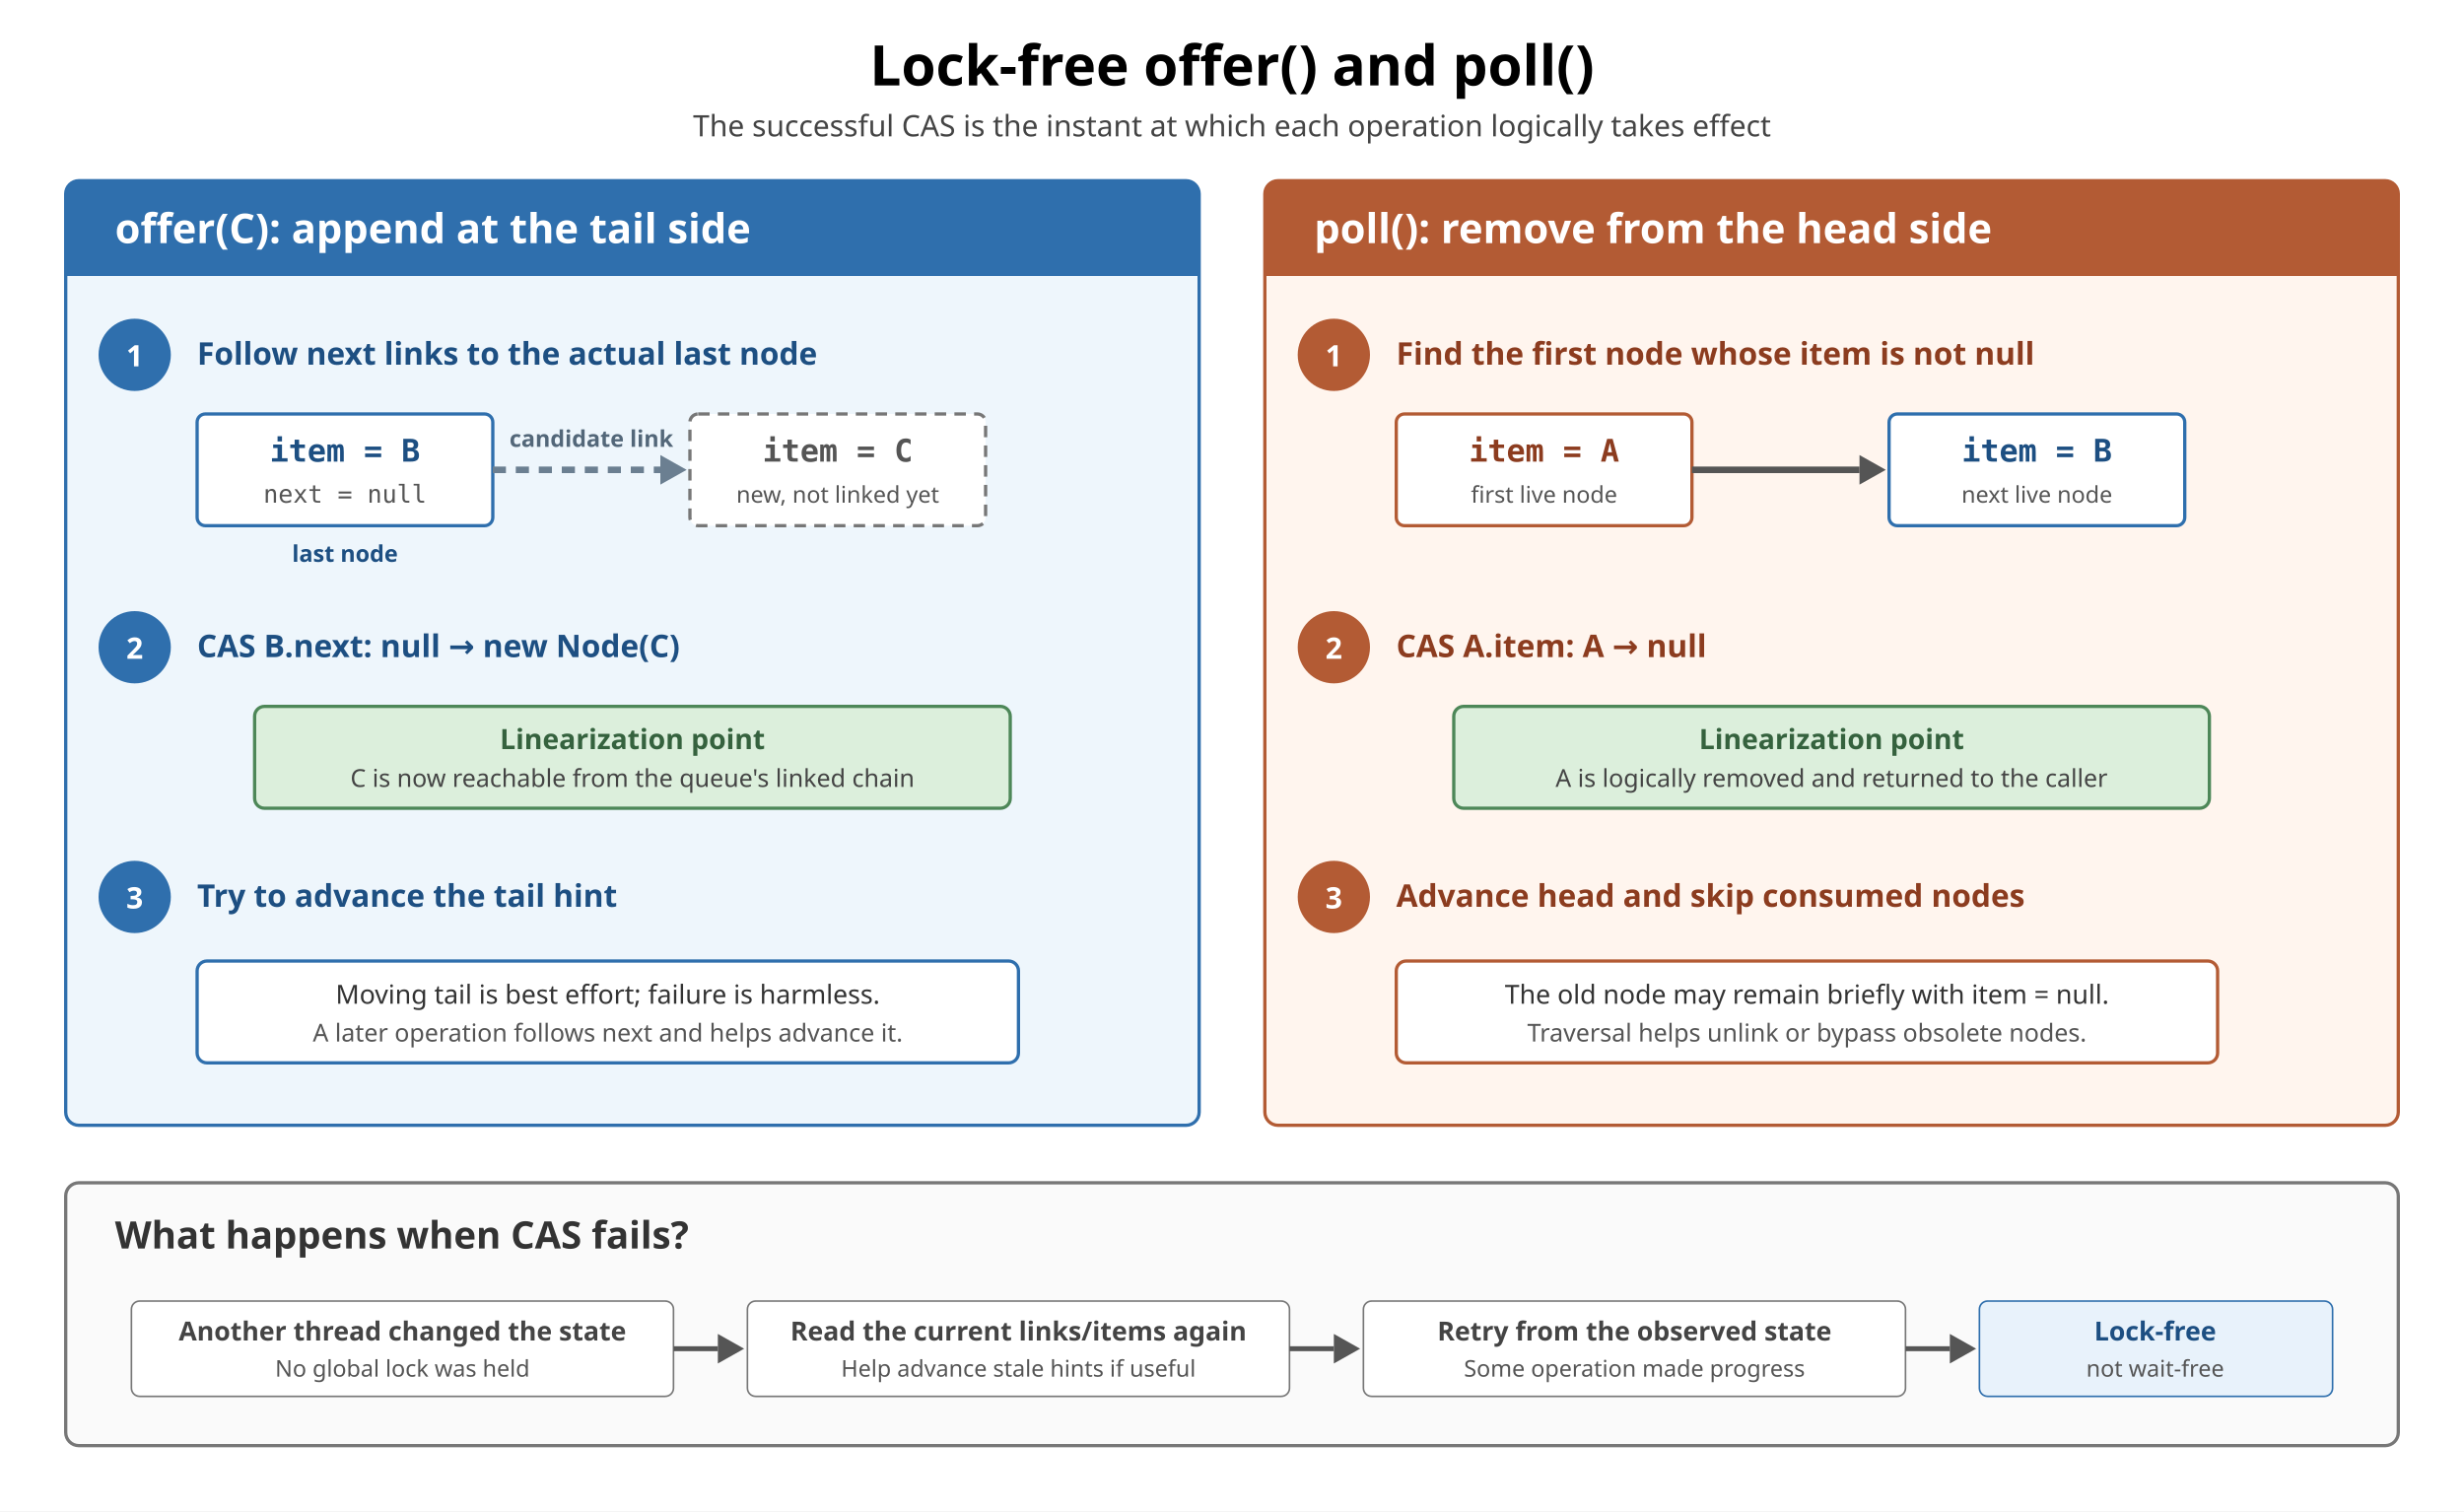
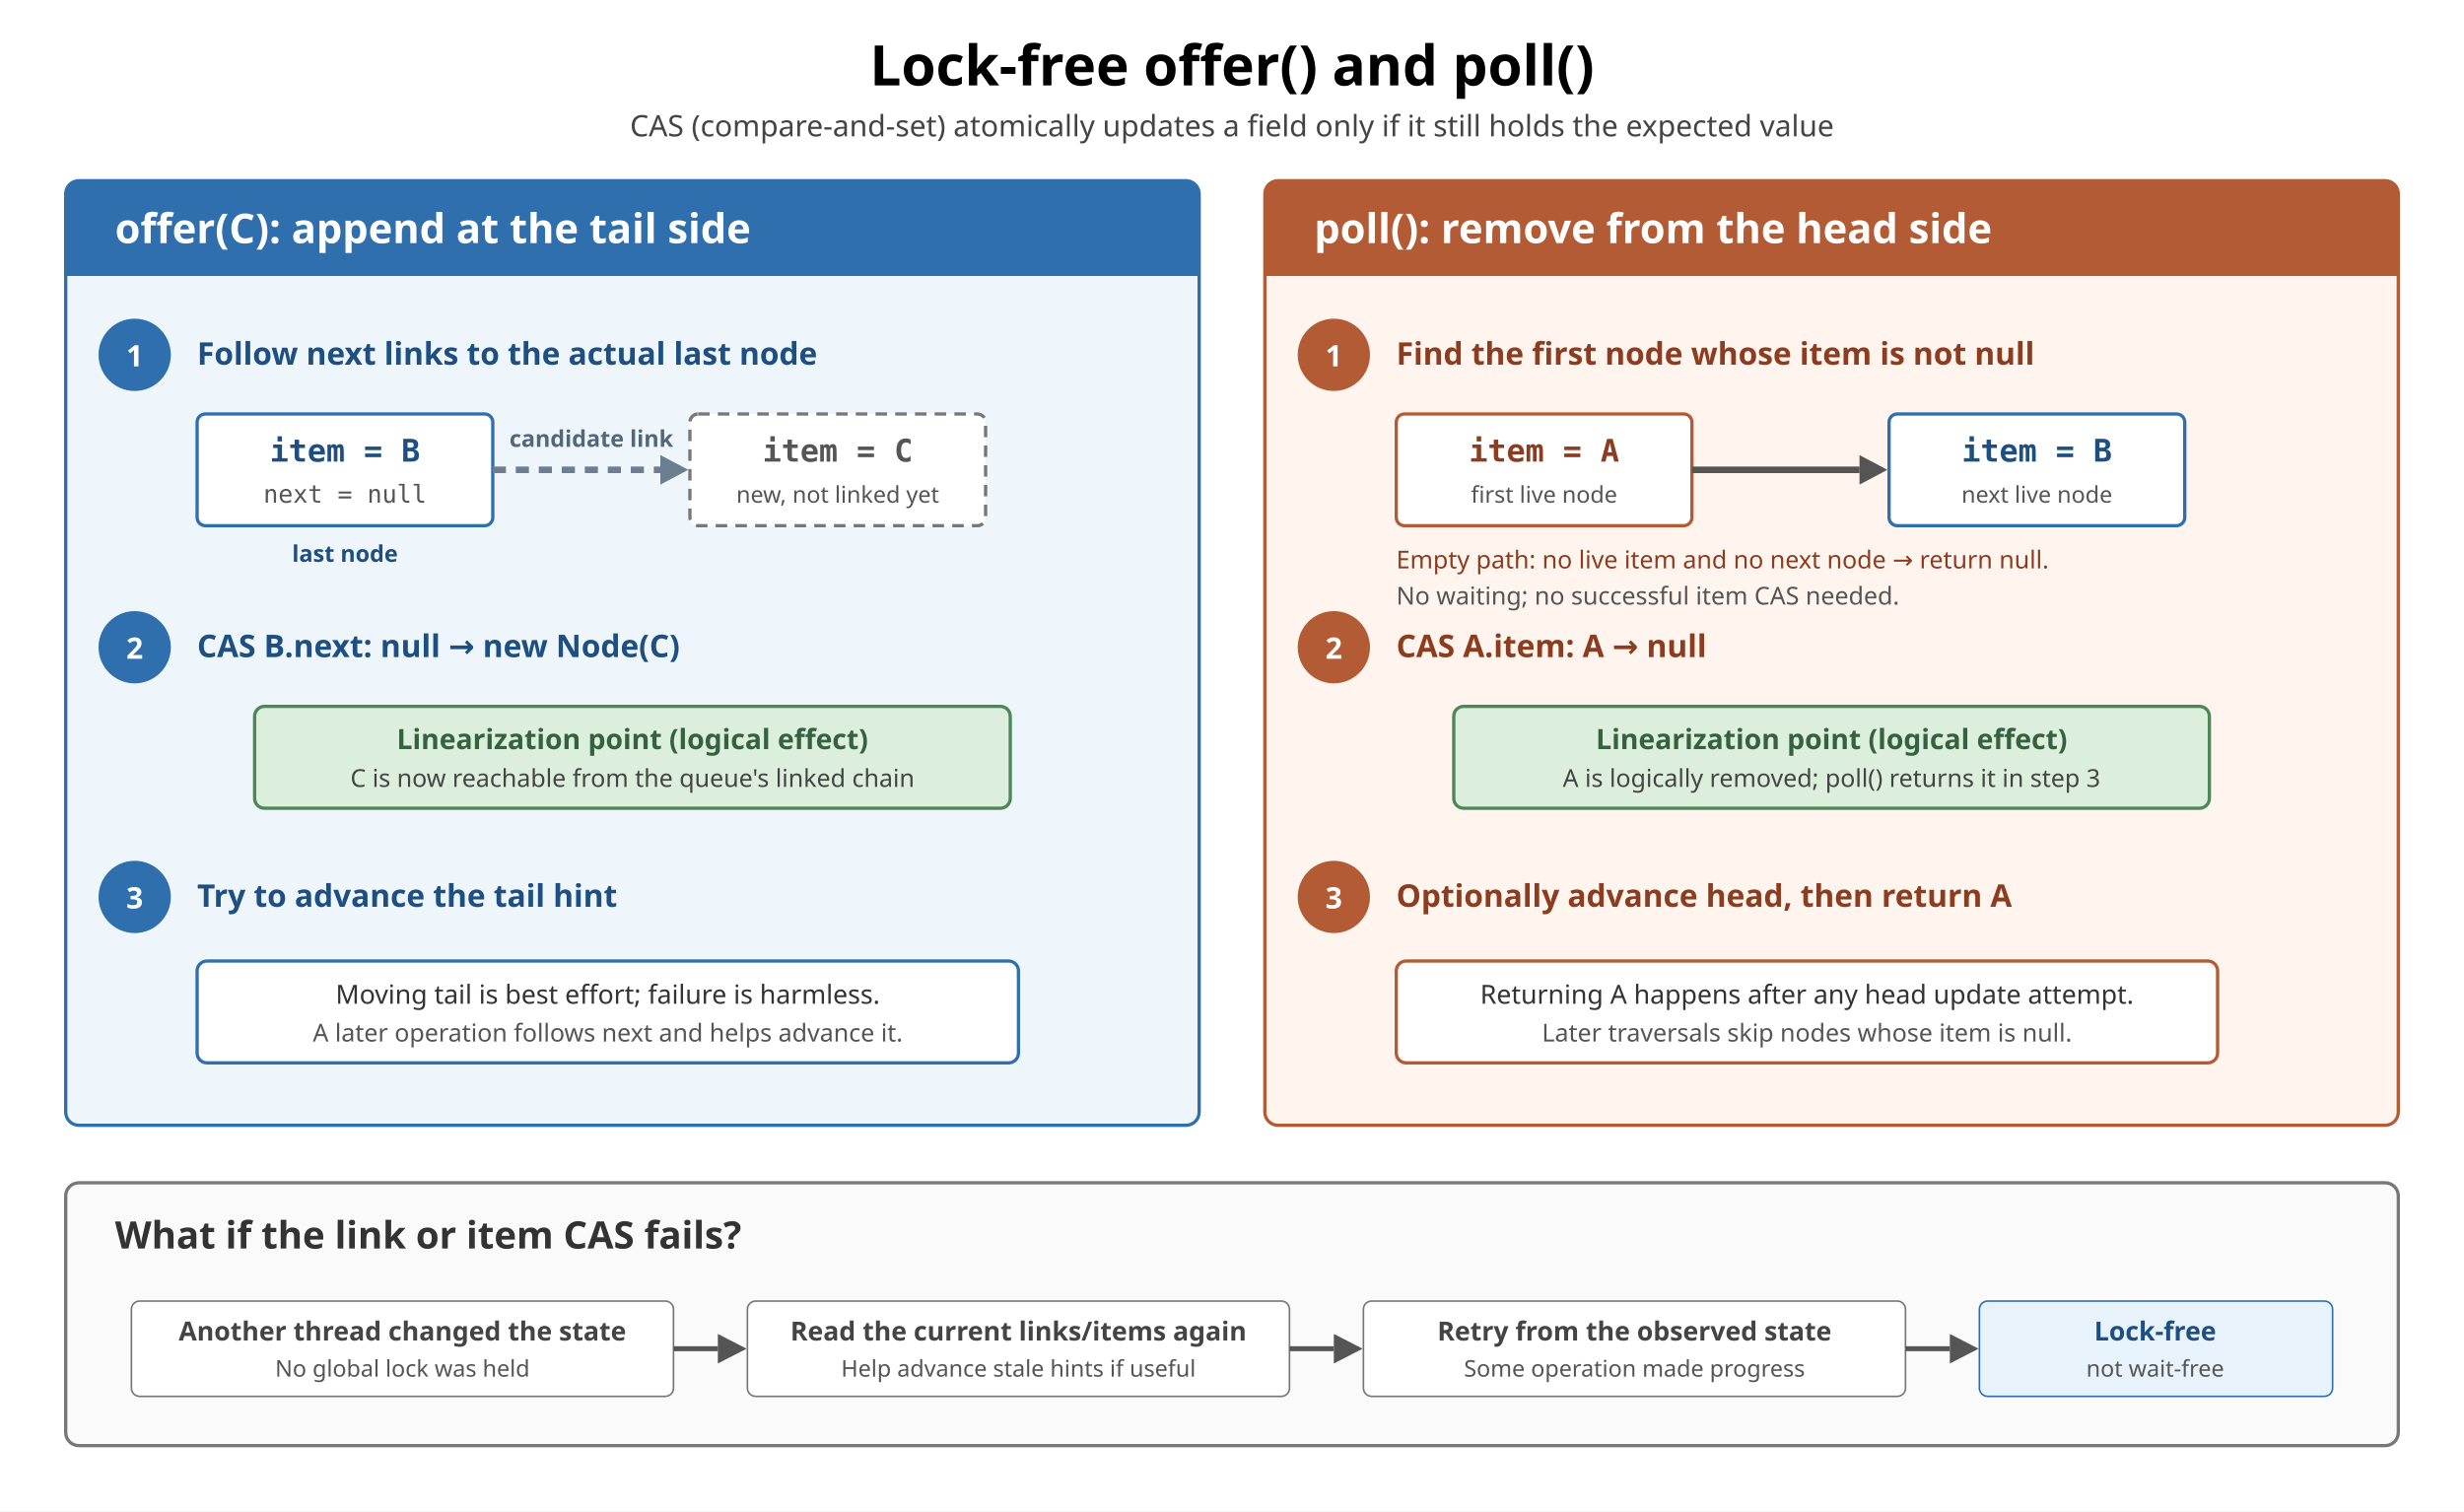
<svg xmlns="http://www.w3.org/2000/svg" width="1500" height="920" viewBox="0 0 1500 920" role="img" aria-labelledby="title description">
  <rect width="1500" height="920" fill="white" />
  <text x="750" y="52" text-anchor="middle" font-family="sans-serif" font-size="34" font-weight="bold" fill="black">Lock-free offer() and poll()</text>
-   <text x="750" y="83" text-anchor="middle" font-family="sans-serif" font-size="18" fill="#444">The successful CAS is the instant at which each operation logically takes effect</text>
+   <text x="750" y="83" text-anchor="middle" font-family="sans-serif" font-size="18" fill="#444">CAS (compare-and-set) atomically updates a field only if it still holds the expected value</text>
  <rect x="40" y="110" width="690" height="575" rx="8" fill="#eef6fc" stroke="#2f6fad" stroke-width="2" />
  <rect x="40" y="110" width="690" height="58" rx="8" fill="#2f6fad" />
  <rect x="40" y="154" width="690" height="14" fill="#2f6fad" />
  <text x="70" y="148" font-family="sans-serif" font-size="25" font-weight="bold" fill="white">offer(C): append at the tail side</text>
  <circle cx="82" cy="216" r="22" fill="#2f6fad" />
  <text x="82" y="223" text-anchor="middle" font-family="sans-serif" font-size="18" font-weight="bold" fill="white">1</text>
  <text x="120" y="222" font-family="sans-serif" font-size="19" font-weight="bold" fill="#1d4f82">Follow next links to the actual last node</text>
  <rect x="120" y="252" width="180" height="68" rx="5" fill="white" stroke="#2f6fad" stroke-width="2" />
  <rect x="420" y="252" width="180" height="68" rx="5" fill="white" stroke="#777" stroke-width="2" stroke-dasharray="7 5" />
  <text x="210" y="281" text-anchor="middle" font-family="monospace" font-size="19" font-weight="bold" fill="#1d4f82">item = B</text>
  <text x="210" y="306" text-anchor="middle" font-family="monospace" font-size="15" fill="#555">next = null</text>
  <text x="510" y="281" text-anchor="middle" font-family="monospace" font-size="19" font-weight="bold" fill="#555">item = C</text>
  <text x="510" y="306" text-anchor="middle" font-family="sans-serif" font-size="14" fill="#555">new, not linked yet</text>
  <text x="210" y="342" text-anchor="middle" font-family="sans-serif" font-size="14" font-weight="bold" fill="#1d4f82">last node</text>
  <circle cx="82" cy="394" r="22" fill="#2f6fad" />
  <text x="82" y="401" text-anchor="middle" font-family="sans-serif" font-size="18" font-weight="bold" fill="white">2</text>
  <text x="120" y="400" font-family="sans-serif" font-size="19" font-weight="bold" fill="#1d4f82">CAS B.next: null → new Node(C)</text>
-   <path d="M300 286H402" fill="none" stroke="#6b7f91" stroke-width="4" stroke-dasharray="8 6" />
-   <polygon points="418,286 402,277 402,295" fill="#6b7f91" />
+   <path data-connector="true" d="M300 286H402" fill="none" stroke="#6b7f91" stroke-width="4" stroke-dasharray="8 6" />
+   <polygon points="419,286 402,277 402,295" fill="#6b7f91" />
  <text x="360" y="272" text-anchor="middle" font-family="sans-serif" font-size="14" font-weight="bold" fill="#536779">candidate link</text>
  <rect x="155" y="430" width="460" height="62" rx="6" fill="#dcefdc" stroke="#4d8758" stroke-width="2" />
-   <text x="385" y="456" text-anchor="middle" font-family="sans-serif" font-size="17" font-weight="bold" fill="#35623e">Linearization point</text>
+   <text x="385" y="456" text-anchor="middle" font-family="sans-serif" font-size="17" font-weight="bold" fill="#35623e">Linearization point (logical effect)</text>
  <text x="385" y="479" text-anchor="middle" font-family="sans-serif" font-size="15" fill="#444">C is now reachable from the queue's linked chain</text>
  <circle cx="82" cy="546" r="22" fill="#2f6fad" />
  <text x="82" y="553" text-anchor="middle" font-family="sans-serif" font-size="18" font-weight="bold" fill="white">3</text>
  <text x="120" y="552" font-family="sans-serif" font-size="19" font-weight="bold" fill="#1d4f82">Try to advance the tail hint</text>
  <rect x="120" y="585" width="500" height="62" rx="6" fill="white" stroke="#2f6fad" stroke-width="2" />
  <text x="370" y="611" text-anchor="middle" font-family="sans-serif" font-size="16" fill="#333">Moving tail is best effort; failure is harmless.</text>
  <text x="370" y="634" text-anchor="middle" font-family="sans-serif" font-size="15" fill="#555">A later operation follows next and helps advance it.</text>
  <rect x="770" y="110" width="690" height="575" rx="8" fill="#fff5ee" stroke="#b35b34" stroke-width="2" />
  <rect x="770" y="110" width="690" height="58" rx="8" fill="#b35b34" />
  <rect x="770" y="154" width="690" height="14" fill="#b35b34" />
  <text x="800" y="148" font-family="sans-serif" font-size="25" font-weight="bold" fill="white">poll(): remove from the head side</text>
  <circle cx="812" cy="216" r="22" fill="#b35b34" />
  <text x="812" y="223" text-anchor="middle" font-family="sans-serif" font-size="18" font-weight="bold" fill="white">1</text>
  <text x="850" y="222" font-family="sans-serif" font-size="19" font-weight="bold" fill="#8c3c1f">Find the first node whose item is not null</text>
  <rect x="850" y="252" width="180" height="68" rx="5" fill="white" stroke="#b35b34" stroke-width="2" />
  <rect x="1150" y="252" width="180" height="68" rx="5" fill="white" stroke="#2f6fad" stroke-width="2" />
  <text x="940" y="281" text-anchor="middle" font-family="monospace" font-size="19" font-weight="bold" fill="#8c3c1f">item = A</text>
  <text x="940" y="306" text-anchor="middle" font-family="sans-serif" font-size="14" fill="#555">first live node</text>
  <text x="1240" y="281" text-anchor="middle" font-family="monospace" font-size="19" font-weight="bold" fill="#1d4f82">item = B</text>
  <text x="1240" y="306" text-anchor="middle" font-family="sans-serif" font-size="14" fill="#555">next live node</text>
-   <path d="M1030 286H1132" fill="none" stroke="#555" stroke-width="4" />
-   <polygon points="1148,286 1132,277 1132,295" fill="#555" />
+   <path data-connector="true" d="M1030 286H1132" fill="none" stroke="#555" stroke-width="4" />
+   <polygon points="1149,286 1132,277 1132,295" fill="#555" />
+   <text x="850" y="346" font-family="sans-serif" font-size="15" fill="#8c3c1f">Empty path: no live item and no next node → return null.</text>
+   <text x="850" y="368" font-family="sans-serif" font-size="15" fill="#555">No waiting; no successful item CAS needed.</text>
  <circle cx="812" cy="394" r="22" fill="#b35b34" />
  <text x="812" y="401" text-anchor="middle" font-family="sans-serif" font-size="18" font-weight="bold" fill="white">2</text>
  <text x="850" y="400" font-family="sans-serif" font-size="19" font-weight="bold" fill="#8c3c1f">CAS A.item: A → null</text>
  <rect x="885" y="430" width="460" height="62" rx="6" fill="#dcefdc" stroke="#4d8758" stroke-width="2" />
-   <text x="1115" y="456" text-anchor="middle" font-family="sans-serif" font-size="17" font-weight="bold" fill="#35623e">Linearization point</text>
-   <text x="1115" y="479" text-anchor="middle" font-family="sans-serif" font-size="15" fill="#444">A is logically removed and returned to the caller</text>
+   <text x="1115" y="456" text-anchor="middle" font-family="sans-serif" font-size="17" font-weight="bold" fill="#35623e">Linearization point (logical effect)</text>
+   <text x="1115" y="479" text-anchor="middle" font-family="sans-serif" font-size="15" fill="#444">A is logically removed; poll() returns it in step 3</text>
  <circle cx="812" cy="546" r="22" fill="#b35b34" />
  <text x="812" y="553" text-anchor="middle" font-family="sans-serif" font-size="18" font-weight="bold" fill="white">3</text>
-   <text x="850" y="552" font-family="sans-serif" font-size="19" font-weight="bold" fill="#8c3c1f">Advance head and skip consumed nodes</text>
+   <text x="850" y="552" font-family="sans-serif" font-size="19" font-weight="bold" fill="#8c3c1f">Optionally advance head, then return A</text>
  <rect x="850" y="585" width="500" height="62" rx="6" fill="white" stroke="#b35b34" stroke-width="2" />
-   <text x="1100" y="611" text-anchor="middle" font-family="sans-serif" font-size="16" fill="#333">The old node may remain briefly with item = null.</text>
-   <text x="1100" y="634" text-anchor="middle" font-family="sans-serif" font-size="15" fill="#555">Traversal helps unlink or bypass obsolete nodes.</text>
+   <text x="1100" y="611" text-anchor="middle" font-family="sans-serif" font-size="16" fill="#333">Returning A happens after any head update attempt.</text>
+   <text x="1100" y="634" text-anchor="middle" font-family="sans-serif" font-size="15" fill="#555">Later traversals skip nodes whose item is null.</text>
  <rect x="40" y="720" width="1420" height="160" rx="8" fill="#fafafa" stroke="#777" stroke-width="2" />
-   <text x="70" y="760" font-family="sans-serif" font-size="23" font-weight="bold" fill="#333">What happens when CAS fails?</text>
+   <text x="70" y="760" font-family="sans-serif" font-size="23" font-weight="bold" fill="#333">What if the link or item CAS fails?</text>
  <rect x="80" y="792" width="330" height="58" rx="5" fill="white" stroke="#777" />
  <rect x="455" y="792" width="330" height="58" rx="5" fill="white" stroke="#777" />
  <rect x="830" y="792" width="330" height="58" rx="5" fill="white" stroke="#777" />
  <rect x="1205" y="792" width="215" height="58" rx="5" fill="#e8f2fb" stroke="#2f6fad" />
  <text x="245" y="816" text-anchor="middle" font-family="sans-serif" font-size="16" font-weight="bold" fill="#444">Another thread changed the state</text>
  <text x="245" y="838" text-anchor="middle" font-family="sans-serif" font-size="14" fill="#555">No global lock was held</text>
  <text x="620" y="816" text-anchor="middle" font-family="sans-serif" font-size="16" font-weight="bold" fill="#444">Read the current links/items again</text>
  <text x="620" y="838" text-anchor="middle" font-family="sans-serif" font-size="14" fill="#555">Help advance stale hints if useful</text>
  <text x="995" y="816" text-anchor="middle" font-family="sans-serif" font-size="16" font-weight="bold" fill="#444">Retry from the observed state</text>
  <text x="995" y="838" text-anchor="middle" font-family="sans-serif" font-size="14" fill="#555">Some operation made progress</text>
  <text x="1312" y="816" text-anchor="middle" font-family="sans-serif" font-size="16" font-weight="bold" fill="#1d4f82">Lock-free</text>
  <text x="1312" y="838" text-anchor="middle" font-family="sans-serif" font-size="14" fill="#555">not wait-free</text>
-   <path d="M410 821H437" fill="none" stroke="#555" stroke-width="3" />
-   <polygon points="453,821 437,812 437,830" fill="#555" />
-   <path d="M785 821H812" fill="none" stroke="#555" stroke-width="3" />
-   <polygon points="828,821 812,812 812,830" fill="#555" />
-   <path d="M1160 821H1187" fill="none" stroke="#555" stroke-width="3" />
-   <polygon points="1203,821 1187,812 1187,830" fill="#555" />
+   <path data-connector="true" d="M410 821H437" fill="none" stroke="#555" stroke-width="3" />
+   <polygon points="454.5,821 437,812 437,830" fill="#555" />
+   <path data-connector="true" d="M785 821H812" fill="none" stroke="#555" stroke-width="3" />
+   <polygon points="829.5,821 812,812 812,830" fill="#555" />
+   <path data-connector="true" d="M1160 821H1187" fill="none" stroke="#555" stroke-width="3" />
+   <polygon points="1204.5,821 1187,812 1187,830" fill="#555" />
</svg>
